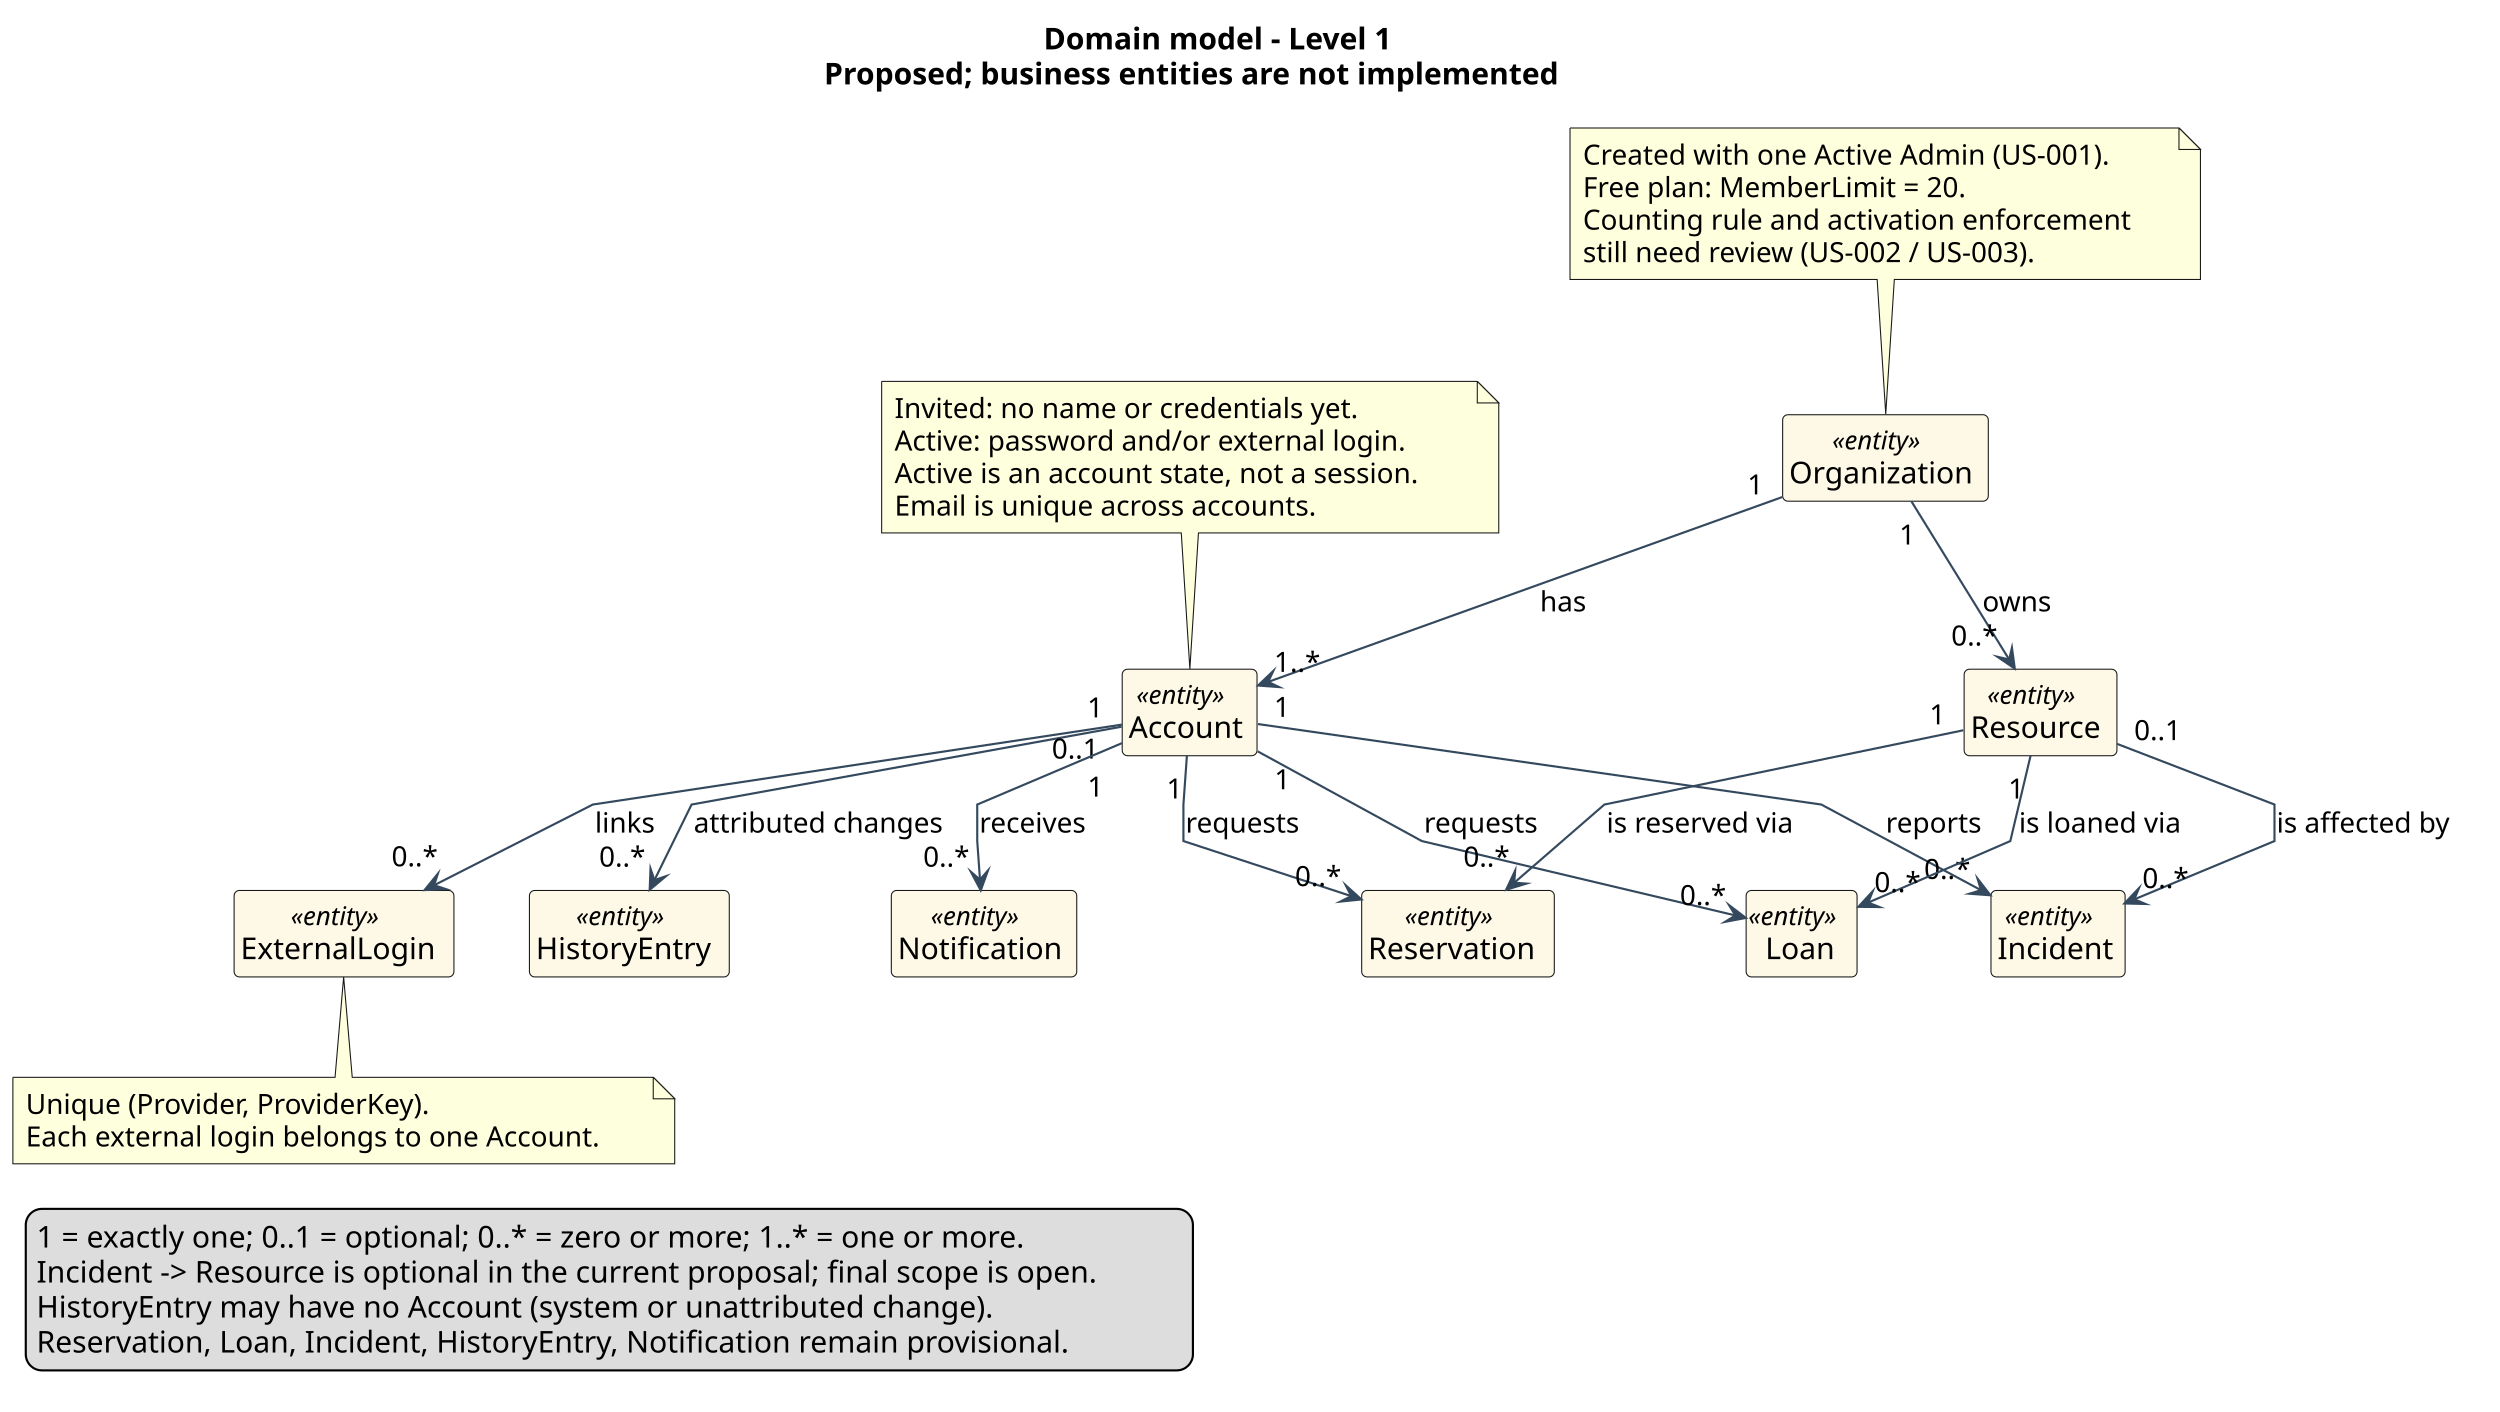
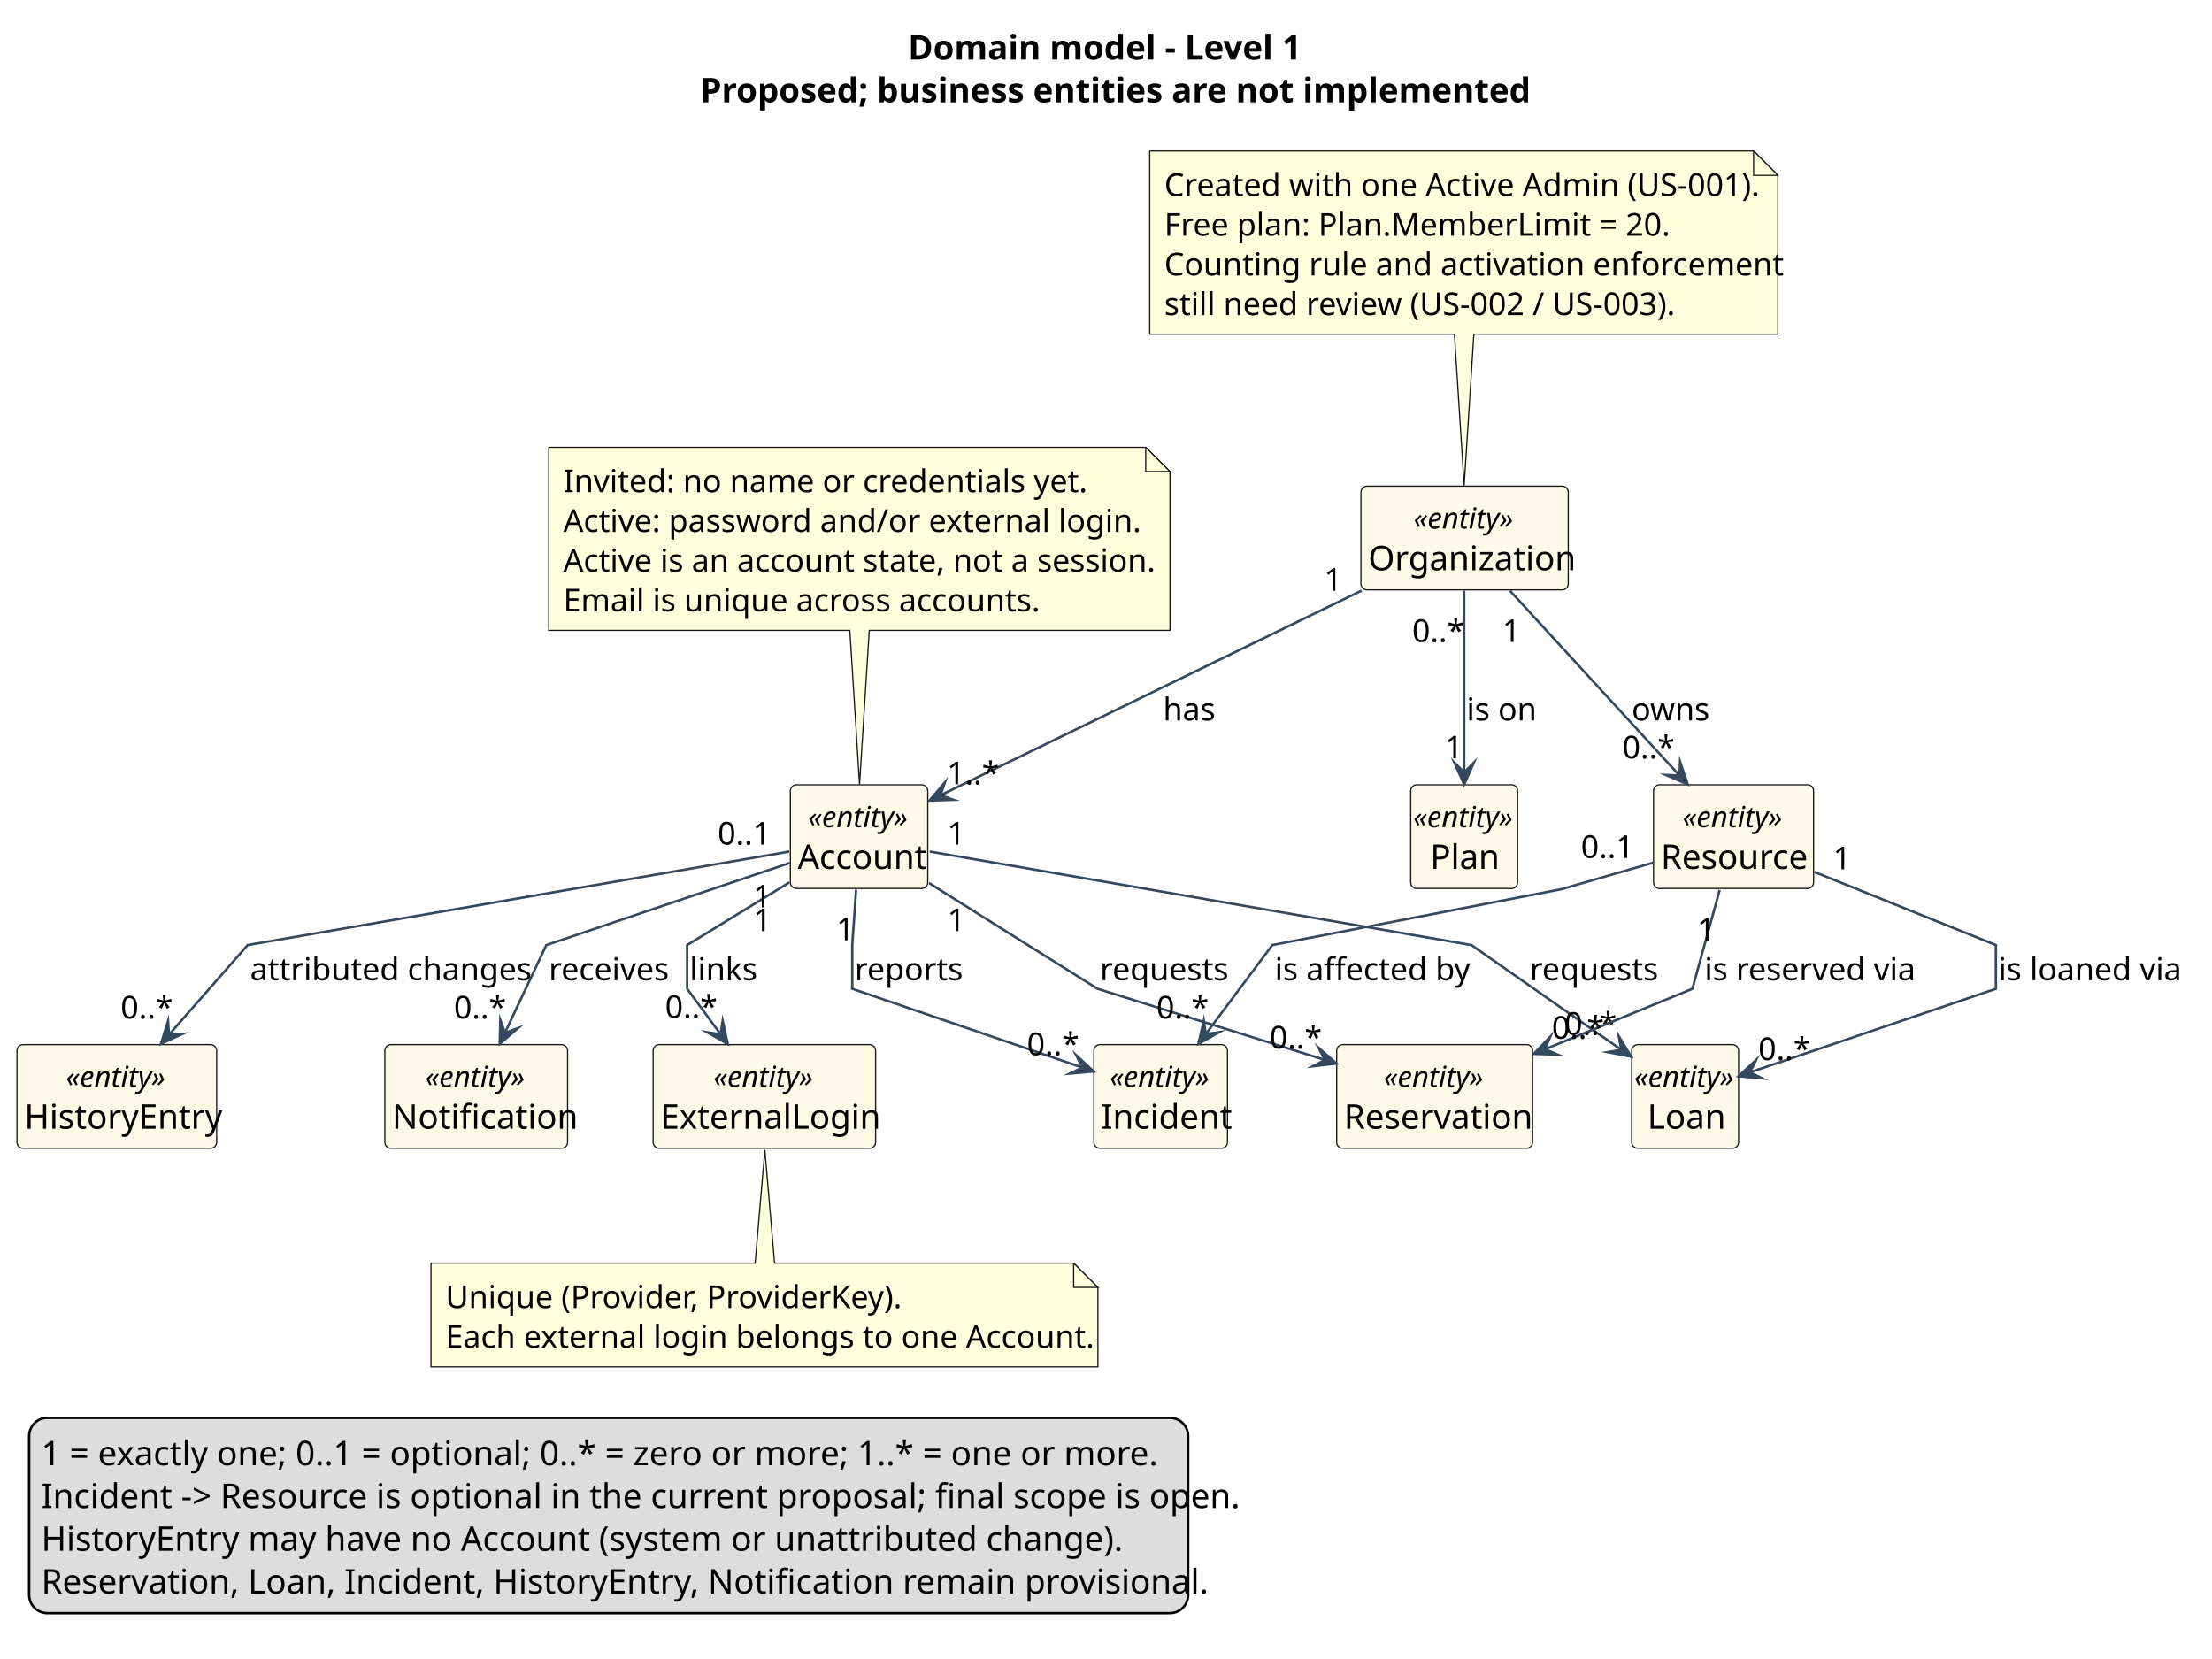
- <svg xmlns="http://www.w3.org/2000/svg" version="1.1" data-diagram-type="CLASS" style="width:1164px;height:657px;background:#FFFFFF;" width="1164px" height="657px" viewBox="0 0 1164 657" zoomAndPan="magnify" preserveAspectRatio="none" contentStyleType="text/css">
+ <svg xmlns="http://www.w3.org/2000/svg" version="1.1" data-diagram-type="CLASS" style="width:911px;height:683px;background:#FFFFFF;" width="911px" height="683px" viewBox="0 0 911 683" zoomAndPan="magnify" preserveAspectRatio="none" contentStyleType="text/css">
  <defs />
  <g font-family="sans-serif" lengthAdjust="spacing">
    <g class="title" data-source-line="1">
-       <text x="485.881" y="22.995" fill="#000" font-size="14" textLength="185.445" font-weight="700">Domain model - Level 1</text>
-       <text x="383.68" y="39.292" fill="#000" font-size="14" textLength="389.847" font-weight="700">Proposed; business entities are not implemented</text>
+       <text x="373.948" y="24.533" fill="#000" font-size="14" textLength="156.372" font-weight="700">Domain model - Level 1</text>
+       <text x="288.376" y="42.143" fill="#000" font-size="14" textLength="327.517" font-weight="700">Proposed; business entities are not implemented</text>
    </g>
    <g class="entity" data-qualified-name="Organization" id="ent0001" data-source-line="16">
-       <rect x="830" y="193.094" width="95.749" height="40.266" fill="#FEF9E7" style="stroke:#181818;stroke-width:0.5;" rx="2.5" ry="2.5" />
-       <text x="853.051" y="209.232" fill="#000" font-size="12" textLength="49.646" font-style="italic">«entity»</text>
-       <text x="833" y="225.058" fill="#000" font-size="14" textLength="89.749">Organization</text>
+       <rect x="560.5" y="200.219" width="85.379" height="42.703" fill="#FEF9E7" style="stroke:#181818;stroke-width:0.5;" rx="2.5" ry="2.5" />
+       <text x="582.175" y="217.676" fill="#000" font-size="12" textLength="42.029" font-style="italic">«entity»</text>
+       <text x="563.5" y="234.846" fill="#000" font-size="14" textLength="79.379">Organization</text>
    </g>
-     <g class="entity" data-qualified-name="Account" id="ent0002" data-source-line="17">
-       <rect x="522.5" y="311.594" width="62.772" height="40.266" fill="#FEF9E7" style="stroke:#181818;stroke-width:0.5;" rx="2.5" ry="2.5" />
-       <text x="529.063" y="327.732" fill="#000" font-size="12" textLength="49.646" font-style="italic">«entity»</text>
-       <text x="525.5" y="343.558" fill="#000" font-size="14" textLength="56.772">Account</text>
+     <g class="entity" data-qualified-name="Plan" id="ent0002" data-source-line="17">
+       <rect x="581" y="323.219" width="44.029" height="42.703" fill="#FEF9E7" style="stroke:#181818;stroke-width:0.5;" rx="2.5" ry="2.5" />
+       <text x="582" y="340.676" fill="#000" font-size="12" textLength="42.029" font-style="italic">«entity»</text>
+       <text x="589.004" y="357.846" fill="#000" font-size="14" textLength="28.021">Plan</text>
    </g>
-     <g class="entity" data-qualified-name="ExternalLogin" id="ent0003" data-source-line="18">
-       <rect x="109" y="414.594" width="102.346" height="40.266" fill="#FEF9E7" style="stroke:#181818;stroke-width:0.5;" rx="2.5" ry="2.5" />
-       <text x="135.35" y="430.732" fill="#000" font-size="12" textLength="49.646" font-style="italic">«entity»</text>
-       <text x="112" y="446.558" fill="#000" font-size="14" textLength="96.346">ExternalLogin</text>
+     <g class="entity" data-qualified-name="Account" id="ent0003" data-source-line="18">
+       <rect x="325.5" y="323.219" width="56.586" height="42.703" fill="#FEF9E7" style="stroke:#181818;stroke-width:0.5;" rx="2.5" ry="2.5" />
+       <text x="332.778" y="340.676" fill="#000" font-size="12" textLength="42.029" font-style="italic">«entity»</text>
+       <text x="328.5" y="357.846" fill="#000" font-size="14" textLength="50.586">Account</text>
    </g>
-     <g class="entity" data-qualified-name="Resource" id="ent0004" data-source-line="19">
-       <rect x="914.5" y="311.594" width="71.14" height="40.266" fill="#FEF9E7" style="stroke:#181818;stroke-width:0.5;" rx="2.5" ry="2.5" />
-       <text x="925.247" y="327.732" fill="#000" font-size="12" textLength="49.646" font-style="italic">«entity»</text>
-       <text x="917.5" y="343.558" fill="#000" font-size="14" textLength="65.14">Resource</text>
+     <g class="entity" data-qualified-name="ExternalLogin" id="ent0004" data-source-line="19">
+       <rect x="269" y="430.219" width="91.613" height="42.703" fill="#FEF9E7" style="stroke:#181818;stroke-width:0.5;" rx="2.5" ry="2.5" />
+       <text x="293.792" y="447.676" fill="#000" font-size="12" textLength="42.029" font-style="italic">«entity»</text>
+       <text x="272" y="464.846" fill="#000" font-size="14" textLength="85.613">ExternalLogin</text>
    </g>
-     <g class="entity" data-qualified-name="Reservation" id="ent0005" data-source-line="20">
-       <rect x="634" y="414.594" width="89.686" height="40.266" fill="#FEF9E7" style="stroke:#181818;stroke-width:0.5;" rx="2.5" ry="2.5" />
-       <text x="654.02" y="430.732" fill="#000" font-size="12" textLength="49.646" font-style="italic">«entity»</text>
-       <text x="637" y="446.558" fill="#000" font-size="14" textLength="83.686">Reservation</text>
+     <g class="entity" data-qualified-name="Resource" id="ent0005" data-source-line="20">
+       <rect x="681" y="323.219" width="65.917" height="42.703" fill="#FEF9E7" style="stroke:#181818;stroke-width:0.5;" rx="2.5" ry="2.5" />
+       <text x="692.944" y="340.676" fill="#000" font-size="12" textLength="42.029" font-style="italic">«entity»</text>
+       <text x="684" y="357.846" fill="#000" font-size="14" textLength="59.917">Resource</text>
    </g>
-     <g class="entity" data-qualified-name="Loan" id="ent0006" data-source-line="21">
-       <rect x="813" y="414.594" width="51.646" height="40.266" fill="#FEF9E7" style="stroke:#181818;stroke-width:0.5;" rx="2.5" ry="2.5" />
-       <text x="814" y="430.732" fill="#000" font-size="12" textLength="49.646" font-style="italic">«entity»</text>
-       <text x="821.915" y="446.558" fill="#000" font-size="14" textLength="33.817">Loan</text>
+     <g class="entity" data-qualified-name="Reservation" id="ent0006" data-source-line="21">
+       <rect x="550.5" y="430.219" width="80.703" height="42.703" fill="#FEF9E7" style="stroke:#181818;stroke-width:0.5;" rx="2.5" ry="2.5" />
+       <text x="569.837" y="447.676" fill="#000" font-size="12" textLength="42.029" font-style="italic">«entity»</text>
+       <text x="553.5" y="464.846" fill="#000" font-size="14" textLength="74.703">Reservation</text>
    </g>
-     <g class="entity" data-qualified-name="Incident" id="ent0007" data-source-line="22">
-       <rect x="927" y="414.594" width="62.451" height="40.266" fill="#FEF9E7" style="stroke:#181818;stroke-width:0.5;" rx="2.5" ry="2.5" />
-       <text x="933.402" y="430.732" fill="#000" font-size="12" textLength="49.646" font-style="italic">«entity»</text>
-       <text x="930" y="446.558" fill="#000" font-size="14" textLength="56.451">Incident</text>
+     <g class="entity" data-qualified-name="Loan" id="ent0007" data-source-line="22">
+       <rect x="672" y="430.219" width="44.029" height="42.703" fill="#FEF9E7" style="stroke:#181818;stroke-width:0.5;" rx="2.5" ry="2.5" />
+       <text x="673" y="447.676" fill="#000" font-size="12" textLength="42.029" font-style="italic">«entity»</text>
+       <text x="678.442" y="464.846" fill="#000" font-size="14" textLength="31.145">Loan</text>
    </g>
-     <g class="entity" data-qualified-name="HistoryEntry" id="ent0008" data-source-line="23">
-       <rect x="246.5" y="414.594" width="93.056" height="40.266" fill="#FEF9E7" style="stroke:#181818;stroke-width:0.5;" rx="2.5" ry="2.5" />
-       <text x="268.205" y="430.732" fill="#000" font-size="12" textLength="49.646" font-style="italic">«entity»</text>
-       <text x="249.5" y="446.558" fill="#000" font-size="14" textLength="87.056">HistoryEntry</text>
+     <g class="entity" data-qualified-name="Incident" id="ent0008" data-source-line="23">
+       <rect x="450.5" y="430.219" width="55.034" height="42.703" fill="#FEF9E7" style="stroke:#181818;stroke-width:0.5;" rx="2.5" ry="2.5" />
+       <text x="457.002" y="447.676" fill="#000" font-size="12" textLength="42.029" font-style="italic">«entity»</text>
+       <text x="453.5" y="464.846" fill="#000" font-size="14" textLength="49.034">Incident</text>
    </g>
-     <g class="entity" data-qualified-name="Notification" id="ent0009" data-source-line="24">
-       <rect x="415" y="414.594" width="86.329" height="40.266" fill="#FEF9E7" style="stroke:#181818;stroke-width:0.5;" rx="2.5" ry="2.5" />
-       <text x="433.341" y="430.732" fill="#000" font-size="12" textLength="49.646" font-style="italic">«entity»</text>
-       <text x="418" y="446.558" fill="#000" font-size="14" textLength="80.329">Notification</text>
+     <g class="entity" data-qualified-name="HistoryEntry" id="ent0009" data-source-line="24">
+       <rect x="7" y="430.219" width="82.234" height="42.703" fill="#FEF9E7" style="stroke:#181818;stroke-width:0.5;" rx="2.5" ry="2.5" />
+       <text x="27.103" y="447.676" fill="#000" font-size="12" textLength="42.029" font-style="italic">«entity»</text>
+       <text x="10" y="464.846" fill="#000" font-size="14" textLength="76.234">HistoryEntry</text>
    </g>
-     <g class="entity" data-qualified-name="GMN21" id="ent0022" data-source-line="39">
-       <path d="M410.5,177.594 L410.5,248.125 A0,0 0 0 0 410.5,248.125 L550,248.125 L554,311.474 L558,248.125 L697.822,248.125 A0,0 0 0 0 697.822,248.125 L697.822,187.594 L687.822,177.594 L410.5,177.594 A0,0 0 0 0 410.5,177.594" style="stroke:#181818;stroke-width:0.5;" fill="#FEFFDD" />
-       <path d="M687.822,177.594 L687.822,187.594 L697.822,187.594 L687.822,177.594" style="stroke:#181818;stroke-width:0.5;" fill="#FEFFDD" />
-       <text x="416.5" y="194.661" fill="#000" font-size="13" textLength="233.086">Invited: no name or credentials yet.</text>
-       <text x="416.5" y="209.793" fill="#000" font-size="13" textLength="255.182">Active: password and/or external login.</text>
-       <text x="416.5" y="224.926" fill="#000" font-size="13" textLength="266.322">Active is an account state, not a session.</text>
-       <text x="416.5" y="240.059" fill="#000" font-size="13" textLength="212.215">Email is unique across accounts.</text>
+     <g class="entity" data-qualified-name="Notification" id="ent0010" data-source-line="25">
+       <rect x="158.5" y="430.219" width="75.255" height="42.703" fill="#FEF9E7" style="stroke:#181818;stroke-width:0.5;" rx="2.5" ry="2.5" />
+       <text x="175.113" y="447.676" fill="#000" font-size="12" textLength="42.029" font-style="italic">«entity»</text>
+       <text x="161.5" y="464.846" fill="#000" font-size="14" textLength="69.255">Notification</text>
    </g>
-     <g class="entity" data-qualified-name="GMN24" id="ent0025" data-source-line="46">
-       <path d="M731,59.594 L731,130.125 A0,0 0 0 0 731,130.125 L874,130.125 L878,192.824 L882,130.125 L1024.53,130.125 A0,0 0 0 0 1024.53,130.125 L1024.53,69.594 L1014.53,59.594 L731,59.594 A0,0 0 0 0 731,59.594" style="stroke:#181818;stroke-width:0.5;" fill="#FEFFDD" />
-       <path d="M1014.53,59.594 L1014.53,69.594 L1024.53,69.594 L1014.53,59.594" style="stroke:#181818;stroke-width:0.5;" fill="#FEFFDD" />
-       <text x="737" y="76.661" fill="#000" font-size="13" textLength="267.814">Created with one Active Admin (US-001).</text>
-       <text x="737" y="91.793" fill="#000" font-size="13" textLength="195.063">Free plan: MemberLimit = 20.</text>
-       <text x="737" y="106.926" fill="#000" font-size="13" textLength="272.53">Counting rule and activation enforcement</text>
-       <text x="737" y="122.059" fill="#000" font-size="13" textLength="232.331">still need review (US-002 / US-003).</text>
+     <g class="entity" data-qualified-name="GMN23" id="ent0024" data-source-line="41">
+       <path d="M226,184.219 L226,259.625 A0,0 0 0 0 226,259.625 L350,259.625 L354,323.039 L358,259.625 L481.851,259.625 A0,0 0 0 0 481.851,259.625 L481.851,194.219 L471.851,184.219 L226,184.219 A0,0 0 0 0 226,184.219" style="stroke:#181818;stroke-width:0.5;" fill="#FEFFDD" />
+       <path d="M471.851,184.219 L471.851,194.219 L481.851,194.219 L471.851,184.219" style="stroke:#181818;stroke-width:0.5;" fill="#FEFFDD" />
+       <text x="232" y="202.714" fill="#000" font-size="13" textLength="202.332">Invited: no name or credentials yet.</text>
+       <text x="232" y="219.065" fill="#000" font-size="13" textLength="223.285">Active: password and/or external login.</text>
+       <text x="232" y="235.417" fill="#000" font-size="13" textLength="234.851">Active is an account state, not a session.</text>
+       <text x="232" y="251.769" fill="#000" font-size="13" textLength="189.313">Email is unique across accounts.</text>
    </g>
-     <g class="entity" data-qualified-name="GMN27" id="ent0028" data-source-line="53">
-       <path d="M6,501.594 L6,541.859 A0,0 0 0 0 6,541.859 L314.149,541.859 A0,0 0 0 0 314.149,541.859 L314.149,511.594 L304.149,501.594 L164,501.594 L160,454.884 L156,501.594 L6,501.594 A0,0 0 0 0 6,501.594" style="stroke:#181818;stroke-width:0.5;" fill="#FEFFDD" />
-       <path d="M304.149,501.594 L304.149,511.594 L314.149,511.594 L304.149,501.594" style="stroke:#181818;stroke-width:0.5;" fill="#FEFFDD" />
-       <text x="12" y="518.661" fill="#000" font-size="13" textLength="204.82">Unique (Provider, ProviderKey).</text>
-       <text x="12" y="533.793" fill="#000" font-size="13" textLength="287.149">Each external login belongs to one Account.</text>
+     <g class="entity" data-qualified-name="GMN26" id="ent0027" data-source-line="48">
+       <path d="M473.5,62.219 L473.5,137.625 A0,0 0 0 0 473.5,137.625 L599,137.625 L603,199.979 L607,137.625 L732.213,137.625 A0,0 0 0 0 732.213,137.625 L732.213,72.219 L722.213,62.219 L473.5,62.219 A0,0 0 0 0 473.5,62.219" style="stroke:#181818;stroke-width:0.5;" fill="#FEFFDD" />
+       <path d="M722.213,62.219 L722.213,72.219 L732.213,72.219 L722.213,62.219" style="stroke:#181818;stroke-width:0.5;" fill="#FEFFDD" />
+       <text x="479.5" y="80.714" fill="#000" font-size="13" textLength="237.713">Created with one Active Admin (US-001).</text>
+       <text x="479.5" y="97.065" fill="#000" font-size="13" textLength="199.786">Free plan: Plan.MemberLimit = 20.</text>
+       <text x="479.5" y="113.417" fill="#000" font-size="13" textLength="237.034">Counting rule and activation enforcement</text>
+       <text x="479.5" y="129.769" fill="#000" font-size="13" textLength="207.359">still need review (US-002 / US-003).</text>
    </g>
-     <g class="link" data-entity-1="ent0001" data-entity-2="ent0002" id="lnk10" data-source-line="26" data-link-type="dependency">
-       <path d="M829.84,231.414 C762.68,255.564 647.435,297.002 590.445,317.492" style="stroke:#34495E;stroke-width:1;" fill="none" id="Organization-to-Account" codeLine="26" />
-       <polygon points="585.74,319.184,595.563,319.903,590.445,317.492,592.856,312.375,585.74,319.184" fill="#34495E" style="stroke:#34495E;stroke-width:1;stroke-linejoin:miter;stroke-miterlimit:10;" />
-       <text x="717" y="284.661" fill="#000" font-size="13" textLength="22.979">has</text>
-       <text x="813.569" y="230.194" fill="#000" font-size="13">1</text>
-       <text x="593.194" y="312.817" fill="#000" font-size="13" textLength="23.036">1..*</text>
+     <g class="entity" data-qualified-name="GMN29" id="ent0030" data-source-line="55">
+       <path d="M177.5,520.219 L177.5,562.922 A0,0 0 0 0 177.5,562.922 L452.171,562.922 A0,0 0 0 0 452.171,562.922 L452.171,530.219 L442.171,520.219 L319,520.219 L315,473.569 L311,520.219 L177.5,520.219 A0,0 0 0 0 177.5,520.219" style="stroke:#181818;stroke-width:0.5;" fill="#FEFFDD" />
+       <path d="M442.171,520.219 L442.171,530.219 L452.171,530.219 L442.171,520.219" style="stroke:#181818;stroke-width:0.5;" fill="#FEFFDD" />
+       <text x="183.5" y="538.714" fill="#000" font-size="13" textLength="183.517">Unique (Provider, ProviderKey).</text>
+       <text x="183.5" y="555.065" fill="#000" font-size="13" textLength="253.671">Each external login belongs to one Account.</text>
    </g>
-     <g class="link" data-entity-1="ent0001" data-entity-2="ent0004" id="lnk11" data-source-line="27" data-link-type="dependency">
-       <path d="M889.89,233.334 C903.23,254.914 922.122,285.48 935.462,307.07" style="stroke:#34495E;stroke-width:1;" fill="none" id="Organization-to-Resource" codeLine="27" />
-       <polygon points="938.09,311.324,936.762,301.565,935.462,307.07,929.956,305.77,938.09,311.324" fill="#34495E" style="stroke:#34495E;stroke-width:1;stroke-linejoin:miter;stroke-miterlimit:10;" />
-       <text x="923" y="284.661" fill="#000" font-size="13" textLength="33.598">owns</text>
-       <text x="884.284" y="253.53" fill="#000" font-size="13">1</text>
-       <text x="908.491" y="300.562" fill="#000" font-size="13" textLength="23.036">0..*</text>
+     <g class="link" data-entity-1="ent0001" data-entity-2="ent0002" id="lnk11" data-source-line="27" data-link-type="dependency">
+       <path d="M603,243.249 C603,265.499 603,295.799 603,318.089" style="stroke:#34495E;stroke-width:1;" fill="none" id="Organization-to-Plan" codeLine="27" />
+       <polygon points="603,323.089,607,314.089,603,318.089,599,314.089,603,323.089" fill="#34495E" style="stroke:#34495E;stroke-width:1;stroke-linejoin:miter;stroke-miterlimit:10;" />
+       <text x="604" y="296.714" fill="#000" font-size="13" textLength="27.46">is on</text>
+       <text x="581.583" y="264.394" fill="#000" font-size="13" textLength="19.513">0..*</text>
+       <text x="595.044" y="312.342" fill="#000" font-size="13">1</text>
    </g>
-     <g class="link" data-entity-1="ent0002" data-entity-2="ent0003" id="lnk12" data-source-line="28" data-link-type="dependency">
-       <path d="M522.38,337.374 C449.52,348.384 276,374.594 276,374.594 C276,374.594 235.987,394.948 202.117,412.168" style="stroke:#34495E;stroke-width:1;" fill="none" id="Account-to-ExternalLogin" codeLine="28" />
-       <polygon points="197.66,414.434,207.495,413.921,202.117,412.168,203.87,406.789,197.66,414.434" fill="#34495E" style="stroke:#34495E;stroke-width:1;stroke-linejoin:miter;stroke-miterlimit:10;" />
-       <text x="277" y="387.661" fill="#000" font-size="13" textLength="29.764">links</text>
-       <text x="506.201" y="334.028" fill="#000" font-size="13">1</text>
-       <text x="182.299" y="403.356" fill="#000" font-size="13" textLength="23.036">0..*</text>
+     <g class="link" data-entity-1="ent0001" data-entity-2="ent0003" id="lnk12" data-source-line="28" data-link-type="dependency">
+       <path d="M560.76,243.249 C510.12,267.859 431.097,306.253 387.317,327.533" style="stroke:#34495E;stroke-width:1;" fill="none" id="Organization-to-Account" codeLine="28" />
+       <polygon points="382.82,329.719,392.663,329.382,387.317,327.533,389.166,322.187,382.82,329.719" fill="#34495E" style="stroke:#34495E;stroke-width:1;stroke-linejoin:miter;stroke-miterlimit:10;" />
+       <text x="479" y="296.714" fill="#000" font-size="13" textLength="20.96">has</text>
+       <text x="545.313" y="243.298" fill="#000" font-size="13">1</text>
+       <text x="389.971" y="323.033" fill="#000" font-size="13" textLength="19.513">1..*</text>
    </g>
-     <g class="link" data-entity-1="ent0002" data-entity-2="ent0005" id="lnk13" data-source-line="29" data-link-type="dependency">
-       <path d="M552.64,351.624 C551.85,362.744 551,374.594 551,374.594 C551,374.594 551,391.594 551,391.594 C551,391.594 592.269,405.135 629.119,417.225" style="stroke:#34495E;stroke-width:1;" fill="none" id="Account-to-Reservation" codeLine="29" />
-       <polygon points="633.87,418.784,626.565,412.177,629.119,417.225,624.072,419.779,633.87,418.784" fill="#34495E" style="stroke:#34495E;stroke-width:1;stroke-linejoin:miter;stroke-miterlimit:10;" />
-       <text x="552" y="387.661" fill="#000" font-size="13" textLength="56.475">requests</text>
-       <text x="543.139" y="371.758" fill="#000" font-size="13">1</text>
-       <text x="602.931" y="412.563" fill="#000" font-size="13" textLength="23.036">0..*</text>
+     <g class="link" data-entity-1="ent0001" data-entity-2="ent0005" id="lnk13" data-source-line="29" data-link-type="dependency">
+       <path d="M621.83,243.249 C642.24,265.499 671.25,297.114 691.7,319.404" style="stroke:#34495E;stroke-width:1;" fill="none" id="Organization-to-Resource" codeLine="29" />
+       <polygon points="695.08,323.089,691.943,313.753,691.7,319.404,686.048,319.161,695.08,323.089" fill="#34495E" style="stroke:#34495E;stroke-width:1;stroke-linejoin:miter;stroke-miterlimit:10;" />
+       <text x="672" y="296.714" fill="#000" font-size="13" textLength="30.348">owns</text>
+       <text x="618.739" y="264.394" fill="#000" font-size="13">1</text>
+       <text x="668.171" y="312.342" fill="#000" font-size="13" textLength="19.513">0..*</text>
    </g>
-     <g class="link" data-entity-1="ent0002" data-entity-2="ent0006" id="lnk14" data-source-line="30" data-link-type="dependency">
-       <path d="M585.53,349.814 C617.41,367.234 662,391.594 662,391.594 C662,391.594 758.785,414.56 808.015,426.24" style="stroke:#34495E;stroke-width:1;" fill="none" id="Account-to-Loan" codeLine="30" />
-       <polygon points="812.88,427.394,805.046,421.424,808.015,426.24,803.2,429.208,812.88,427.394" fill="#34495E" style="stroke:#34495E;stroke-width:1;stroke-linejoin:miter;stroke-miterlimit:10;" />
-       <text x="663" y="387.661" fill="#000" font-size="13" textLength="56.475">requests</text>
-       <text x="593.357" y="367.492" fill="#000" font-size="13">1</text>
-       <text x="782.161" y="421.415" fill="#000" font-size="13" textLength="23.036">0..*</text>
+     <g class="link" data-entity-1="ent0003" data-entity-2="ent0004" id="lnk14" data-source-line="30" data-link-type="dependency">
+       <path d="M325.12,363.409 C305.46,375.459 283,389.219 283,389.219 C283,389.219 283,407.219 283,407.219 C283,407.219 288.547,414.761 296.787,425.961" style="stroke:#34495E;stroke-width:1;" fill="none" id="Account-to-ExternalLogin" codeLine="30" />
+       <polygon points="299.75,429.989,297.638,420.369,296.787,425.961,291.195,425.11,299.75,429.989" fill="#34495E" style="stroke:#34495E;stroke-width:1;stroke-linejoin:miter;stroke-miterlimit:10;" />
+       <text x="284" y="403.714" fill="#000" font-size="13" textLength="26.006">links</text>
+       <text x="310.306" y="383.489" fill="#000" font-size="13">1</text>
+       <text x="273.916" y="419.213" fill="#000" font-size="13" textLength="19.513">0..*</text>
    </g>
-     <g class="link" data-entity-1="ent0002" data-entity-2="ent0007" id="lnk15" data-source-line="31" data-link-type="dependency">
-       <path d="M585.74,337.124 C661.76,347.984 848,374.594 848,374.594 C848,374.594 889.844,397.041 922.364,414.481" style="stroke:#34495E;stroke-width:1;" fill="none" id="Account-to-Incident" codeLine="31" />
-       <polygon points="926.77,416.844,920.729,409.065,922.364,414.481,916.948,416.115,926.77,416.844" fill="#34495E" style="stroke:#34495E;stroke-width:1;stroke-linejoin:miter;stroke-miterlimit:10;" />
-       <text x="878" y="387.661" fill="#000" font-size="13" textLength="46.763">reports</text>
-       <text x="593.163" y="333.771" fill="#000" font-size="13">1</text>
-       <text x="895.853" y="409.243" fill="#000" font-size="13" textLength="23.036">0..*</text>
+     <g class="link" data-entity-1="ent0003" data-entity-2="ent0006" id="lnk15" data-source-line="31" data-link-type="dependency">
+       <path d="M382.61,363.669 C411.54,381.829 452,407.219 452,407.219 C452,407.219 504.618,423.685 545.648,436.525" style="stroke:#34495E;stroke-width:1;" fill="none" id="Account-to-Reservation" codeLine="31" />
+       <polygon points="550.42,438.019,543.025,431.513,545.648,436.525,540.636,439.148,550.42,438.019" fill="#34495E" style="stroke:#34495E;stroke-width:1;stroke-linejoin:miter;stroke-miterlimit:10;" />
+       <text x="453" y="403.714" fill="#000" font-size="13" textLength="49.861">requests</text>
+       <text x="390.11" y="383.471" fill="#000" font-size="13">1</text>
+       <text x="522.882" y="431.84" fill="#000" font-size="13" textLength="19.513">0..*</text>
    </g>
-     <g class="link" data-entity-1="ent0002" data-entity-2="ent0008" id="lnk16" data-source-line="32" data-link-type="dependency">
-       <path d="M522.23,338.344 C458.69,349.844 322,374.594 322,374.594 C322,374.594 313.154,392.576 304.704,409.786" style="stroke:#34495E;stroke-width:1;" fill="none" id="Account-to-HistoryEntry" codeLine="32" />
-       <polygon points="302.5,414.274,310.057,407.958,304.704,409.786,302.876,404.432,302.5,414.274" fill="#34495E" style="stroke:#34495E;stroke-width:1;stroke-linejoin:miter;stroke-miterlimit:10;" />
-       <text x="323" y="387.661" fill="#000" font-size="13" textLength="123.703">attributed changes</text>
-       <text x="489.715" y="353.203" fill="#000" font-size="13" textLength="24.807">0..1</text>
-       <text x="278.935" y="403.498" fill="#000" font-size="13" textLength="23.036">0..*</text>
+     <g class="link" data-entity-1="ent0003" data-entity-2="ent0007" id="lnk16" data-source-line="32" data-link-type="dependency">
+       <path d="M382.91,350.709 C449.1,362.139 606,389.219 606,389.219 C606,389.219 641.622,414.114 667.692,432.334" style="stroke:#34495E;stroke-width:1;" fill="none" id="Account-to-Loan" codeLine="32" />
+       <polygon points="671.79,435.199,666.704,426.764,667.692,432.334,662.122,433.322,671.79,435.199" fill="#34495E" style="stroke:#34495E;stroke-width:1;stroke-linejoin:miter;stroke-miterlimit:10;" />
+       <text x="630" y="403.714" fill="#000" font-size="13" textLength="49.861">requests</text>
+       <text x="390.07" y="347.835" fill="#000" font-size="13">1</text>
+       <text x="644.333" y="426.191" fill="#000" font-size="13" textLength="19.513">0..*</text>
    </g>
-     <g class="link" data-entity-1="ent0002" data-entity-2="ent0009" id="lnk17" data-source-line="33" data-link-type="dependency">
-       <path d="M522.4,345.994 C493.43,358.294 455,374.594 455,374.594 C455,374.594 455,391.594 455,391.594 C455,391.594 455.496,398.456 456.286,409.576" style="stroke:#34495E;stroke-width:1;" fill="none" id="Account-to-Notification" codeLine="33" />
-       <polygon points="456.64,414.564,459.992,405.303,456.286,409.576,452.012,405.87,456.64,414.564" fill="#34495E" style="stroke:#34495E;stroke-width:1;stroke-linejoin:miter;stroke-miterlimit:10;" />
-       <text x="456" y="387.661" fill="#000" font-size="13" textLength="54.564">receives</text>
-       <text x="506.331" y="370.888" fill="#000" font-size="13">1</text>
-       <text x="429.819" y="403.524" fill="#000" font-size="13" textLength="23.036">0..*</text>
+     <g class="link" data-entity-1="ent0003" data-entity-2="ent0008" id="lnk17" data-source-line="33" data-link-type="dependency">
+       <path d="M352.57,366.449 C351.8,377.649 351,389.219 351,389.219 C351,389.219 351,407.219 351,407.219 C351,407.219 408.36,426.869 445.71,439.659" style="stroke:#34495E;stroke-width:1;" fill="none" id="Account-to-Incident" codeLine="33" />
+       <polygon points="450.44,441.279,443.221,434.579,445.71,439.659,440.63,442.147,450.44,441.279" fill="#34495E" style="stroke:#34495E;stroke-width:1;stroke-linejoin:miter;stroke-miterlimit:10;" />
+       <text x="352" y="403.714" fill="#000" font-size="13" textLength="40.46">reports</text>
+       <text x="344.447" y="387.27" fill="#000" font-size="13">1</text>
+       <text x="422.925" y="434.585" fill="#000" font-size="13" textLength="19.513">0..*</text>
    </g>
-     <g class="link" data-entity-1="ent0004" data-entity-2="ent0005" id="lnk18" data-source-line="34" data-link-type="dependency">
-       <path d="M914.17,340.004 C855.9,352.064 747,374.594 747,374.594 C747,374.594 724.876,393.786 705.046,410.996" style="stroke:#34495E;stroke-width:1;" fill="none" id="Resource-to-Reservation" codeLine="34" />
-       <polygon points="701.27,414.274,710.689,411.396,705.046,410.996,705.445,405.354,701.27,414.274" fill="#34495E" style="stroke:#34495E;stroke-width:1;stroke-linejoin:miter;stroke-miterlimit:10;" />
-       <text x="748" y="387.661" fill="#000" font-size="13" textLength="95.323">is reserved via</text>
-       <text x="898.341" y="337.237" fill="#000" font-size="13">1</text>
-       <text x="681.348" y="403.498" fill="#000" font-size="13" textLength="23.036">0..*</text>
+     <g class="link" data-entity-1="ent0003" data-entity-2="ent0009" id="lnk18" data-source-line="34" data-link-type="dependency">
+       <path d="M325.09,350.709 C258.9,362.139 102,389.219 102,389.219 C102,389.219 85.25,408.302 69.58,426.142" style="stroke:#34495E;stroke-width:1;" fill="none" id="Account-to-HistoryEntry" codeLine="34" />
+       <polygon points="66.28,429.899,75.225,425.777,69.58,426.142,69.214,420.497,66.28,429.899" fill="#34495E" style="stroke:#34495E;stroke-width:1;stroke-linejoin:miter;stroke-miterlimit:10;" />
+       <text x="103" y="403.714" fill="#000" font-size="13" textLength="106.964">attributed changes</text>
+       <text x="295.589" y="347.835" fill="#000" font-size="13" textLength="21.684">0..1</text>
+       <text x="49.677" y="419.467" fill="#000" font-size="13" textLength="19.513">0..*</text>
    </g>
-     <g class="link" data-entity-1="ent0004" data-entity-2="ent0006" id="lnk19" data-source-line="35" data-link-type="dependency">
-       <path d="M945.42,351.914 C941.33,369.124 936,391.594 936,391.594 C936,391.594 898.569,407.808 869.839,420.238" style="stroke:#34495E;stroke-width:1;" fill="none" id="Resource-to-Loan" codeLine="35" />
-       <polygon points="865.25,422.224,875.098,422.321,869.839,420.238,871.922,414.979,865.25,422.224" fill="#34495E" style="stroke:#34495E;stroke-width:1;stroke-linejoin:miter;stroke-miterlimit:10;" />
-       <text x="940" y="387.661" fill="#000" font-size="13" textLength="81.942">is loaned via</text>
-       <text x="935.025" y="371.786" fill="#000" font-size="13">1</text>
-       <text x="872.72" y="415.366" fill="#000" font-size="13" textLength="23.036">0..*</text>
+     <g class="link" data-entity-1="ent0003" data-entity-2="ent0010" id="lnk19" data-source-line="35" data-link-type="dependency">
+       <path d="M325.37,355.369 C287.37,368.189 225,389.219 225,389.219 C225,389.219 216.362,407.536 207.952,425.376" style="stroke:#34495E;stroke-width:1;" fill="none" id="Account-to-Notification" codeLine="35" />
+       <polygon points="205.82,429.899,213.276,423.464,207.952,425.376,206.04,420.052,205.82,429.899" fill="#34495E" style="stroke:#34495E;stroke-width:1;stroke-linejoin:miter;stroke-miterlimit:10;" />
+       <text x="226" y="403.714" fill="#000" font-size="13" textLength="48.407">receives</text>
+       <text x="310.219" y="373.726" fill="#000" font-size="13">1</text>
+       <text x="186.941" y="419.467" fill="#000" font-size="13" textLength="19.513">0..*</text>
    </g>
-     <g class="link" data-entity-1="ent0004" data-entity-2="ent0007" id="lnk20" data-source-line="36" data-link-type="dependency">
-       <path d="M985.69,346.344 C1017.48,358.594 1059,374.594 1059,374.594 C1059,374.594 1059,391.594 1059,391.594 C1059,391.594 1023.417,406.394 993.747,418.734" style="stroke:#34495E;stroke-width:1;" fill="none" id="Resource-to-Incident" codeLine="36" />
-       <polygon points="989.13,420.654,998.976,420.891,993.747,418.734,995.904,413.504,989.13,420.654" fill="#34495E" style="stroke:#34495E;stroke-width:1;stroke-linejoin:miter;stroke-miterlimit:10;" />
-       <text x="1060" y="387.661" fill="#000" font-size="13" textLength="88.207">is affected by</text>
-       <text x="993.644" y="344.6" fill="#000" font-size="13" textLength="24.807">0..1</text>
-       <text x="997.482" y="413.487" fill="#000" font-size="13" textLength="23.036">0..*</text>
+     <g class="link" data-entity-1="ent0005" data-entity-2="ent0006" id="lnk20" data-source-line="36" data-link-type="dependency">
+       <path d="M708.24,366.539 C703.31,384.379 697,407.219 697,407.219 C697,407.219 666.195,419.86 636.305,432.13" style="stroke:#34495E;stroke-width:1;" fill="none" id="Resource-to-Reservation" codeLine="36" />
+       <polygon points="631.68,434.029,641.525,434.311,636.305,432.13,638.487,426.911,631.68,434.029" fill="#34495E" style="stroke:#34495E;stroke-width:1;stroke-linejoin:miter;stroke-miterlimit:10;" />
+       <text x="702" y="403.714" fill="#000" font-size="13" textLength="83.808">is reserved via</text>
+       <text x="699.021" y="387.382" fill="#000" font-size="13">1</text>
+       <text x="639.11" y="427.798" fill="#000" font-size="13" textLength="19.513">0..*</text>
    </g>
-     <g class="legend" data-source-line="57">
-       <rect x="12" y="562.859" width="543.422" height="75.188" fill="#DDD" style="stroke:#000;stroke-width:1;" rx="7.5" ry="7.5" />
-       <text x="17" y="580.854" fill="#000" font-size="14" textLength="513.714">1 = exactly one; 0..1 = optional; 0..* = zero or more; 1..* = one or more.</text>
-       <text x="17" y="597.151" fill="#000" font-size="14" textLength="533.422">Incident -&gt; Resource is optional in the current proposal; final scope is open.</text>
-       <text x="17" y="613.448" fill="#000" font-size="14" textLength="481.25">HistoryEntry may have no Account (system or unattributed change).</text>
-       <text x="17" y="629.745" fill="#000" font-size="14" textLength="516.113">Reservation, Loan, Incident, HistoryEntry, Notification remain provisional.</text>
+     <g class="link" data-entity-1="ent0005" data-entity-2="ent0007" id="lnk21" data-source-line="37" data-link-type="dependency">
+       <path d="M747.28,359.129 C779.02,371.909 822,389.219 822,389.219 C822,389.219 822,407.219 822,407.219 C822,407.219 757.334,429.19 720.734,441.63" style="stroke:#34495E;stroke-width:1;" fill="none" id="Resource-to-Loan" codeLine="37" />
+       <polygon points="716,443.239,725.808,444.13,720.734,441.63,723.234,436.555,716,443.239" fill="#34495E" style="stroke:#34495E;stroke-width:1;stroke-linejoin:miter;stroke-miterlimit:10;" />
+       <text x="823" y="403.714" fill="#000" font-size="13" textLength="72.268">is loaned via</text>
+       <text x="754.898" y="358.013" fill="#000" font-size="13">1</text>
+       <text x="724.134" y="436.594" fill="#000" font-size="13" textLength="19.513">0..*</text>
+     </g>
+     <g class="link" data-entity-1="ent0005" data-entity-2="ent0008" id="lnk22" data-source-line="38" data-link-type="dependency">
+       <path d="M680.99,355.249 C662.45,360.599 643,366.219 643,366.219 C643,366.219 524,389.219 524,389.219 C524,389.219 509.916,408.056 496.566,425.896" style="stroke:#34495E;stroke-width:1;" fill="none" id="Resource-to-Incident" codeLine="38" />
+       <polygon points="493.57,429.899,502.165,425.089,496.566,425.896,495.76,420.296,493.57,429.899" fill="#34495E" style="stroke:#34495E;stroke-width:1;stroke-linejoin:miter;stroke-miterlimit:10;" />
+       <text x="525" y="403.714" fill="#000" font-size="13" textLength="76.597">is affected by</text>
+       <text x="651.095" y="353.333" fill="#000" font-size="13" textLength="21.684">0..1</text>
+       <text x="476.266" y="419.467" fill="#000" font-size="13" textLength="19.513">0..*</text>
+     </g>
+     <g class="legend" data-source-line="59">
+       <rect x="12" y="583.922" width="477.325" height="80.438" fill="#DDD" style="stroke:#000;stroke-width:1;" rx="7.5" ry="7.5" />
+       <text x="17" y="603.455" fill="#000" font-size="14" textLength="438.915">1 = exactly one; 0..1 = optional; 0..* = zero or more; 1..* = one or more.</text>
+       <text x="17" y="621.064" fill="#000" font-size="14" textLength="467.325">Incident -&gt; Resource is optional in the current proposal; final scope is open.</text>
+       <text x="17" y="638.674" fill="#000" font-size="14" textLength="420.191">HistoryEntry may have no Account (system or unattributed change).</text>
+       <text x="17" y="656.283" fill="#000" font-size="14" textLength="452.874">Reservation, Loan, Incident, HistoryEntry, Notification remain provisional.</text>
    </g>
  </g>
</svg>
